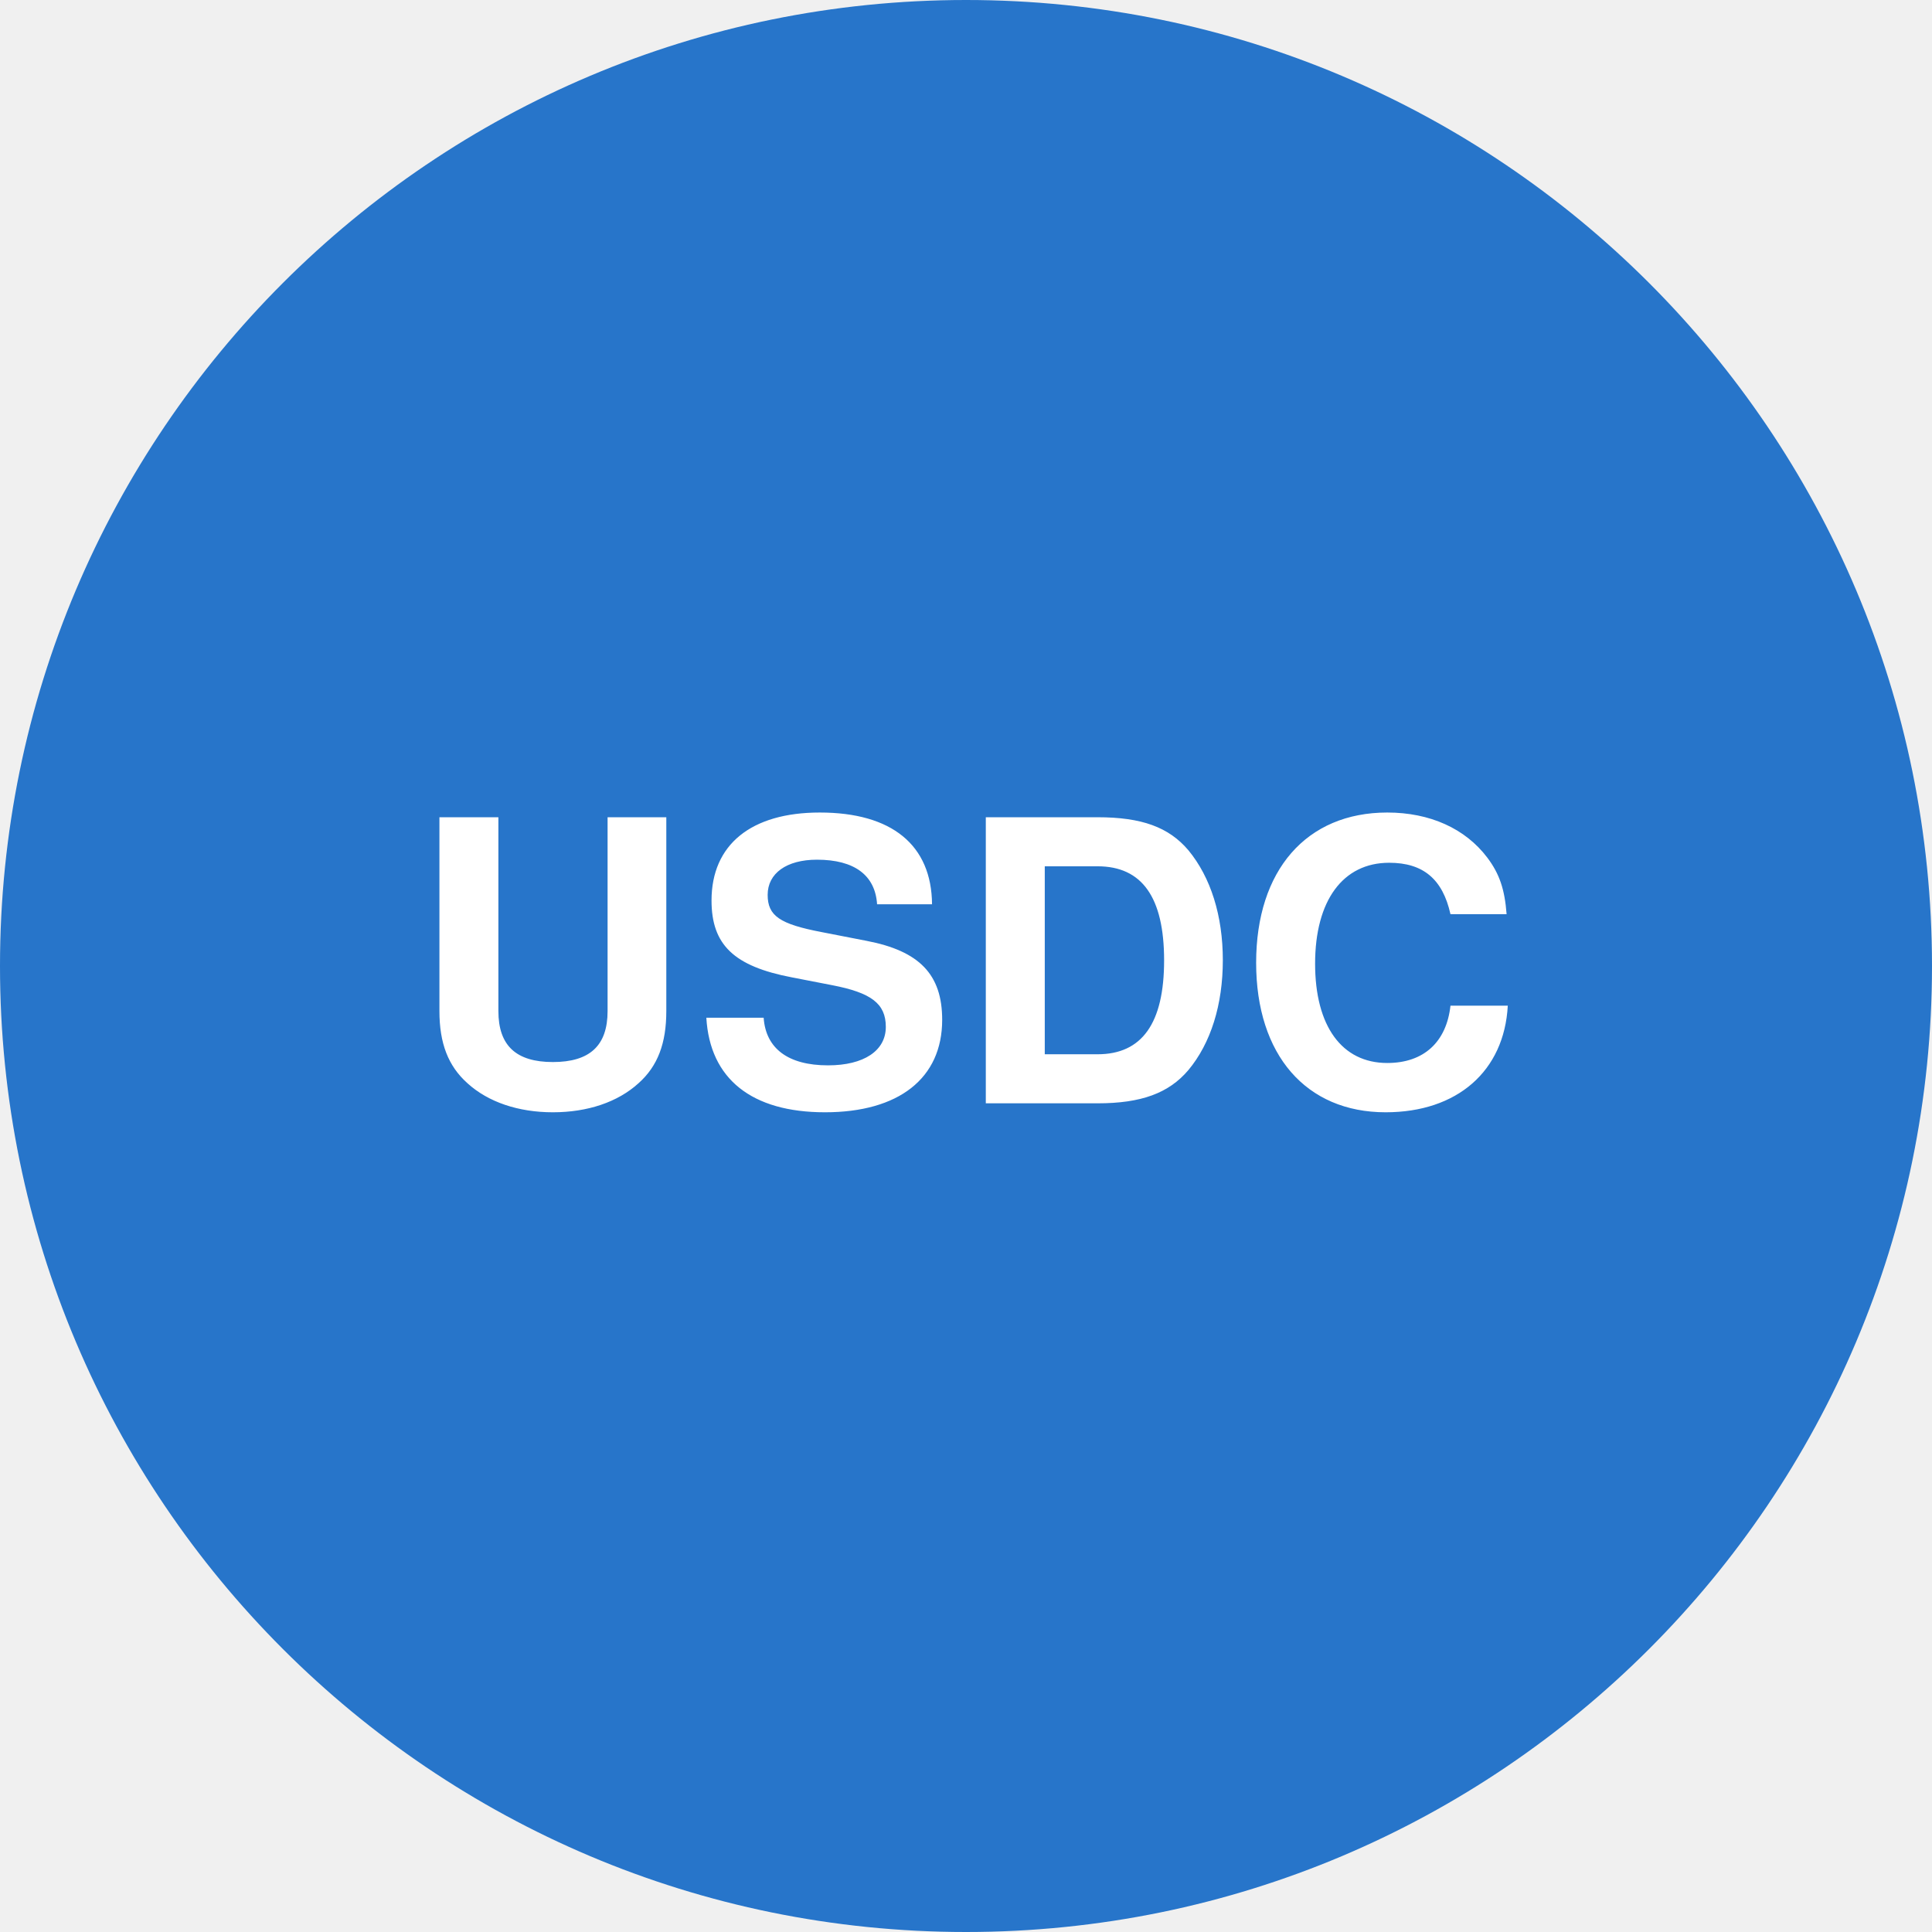
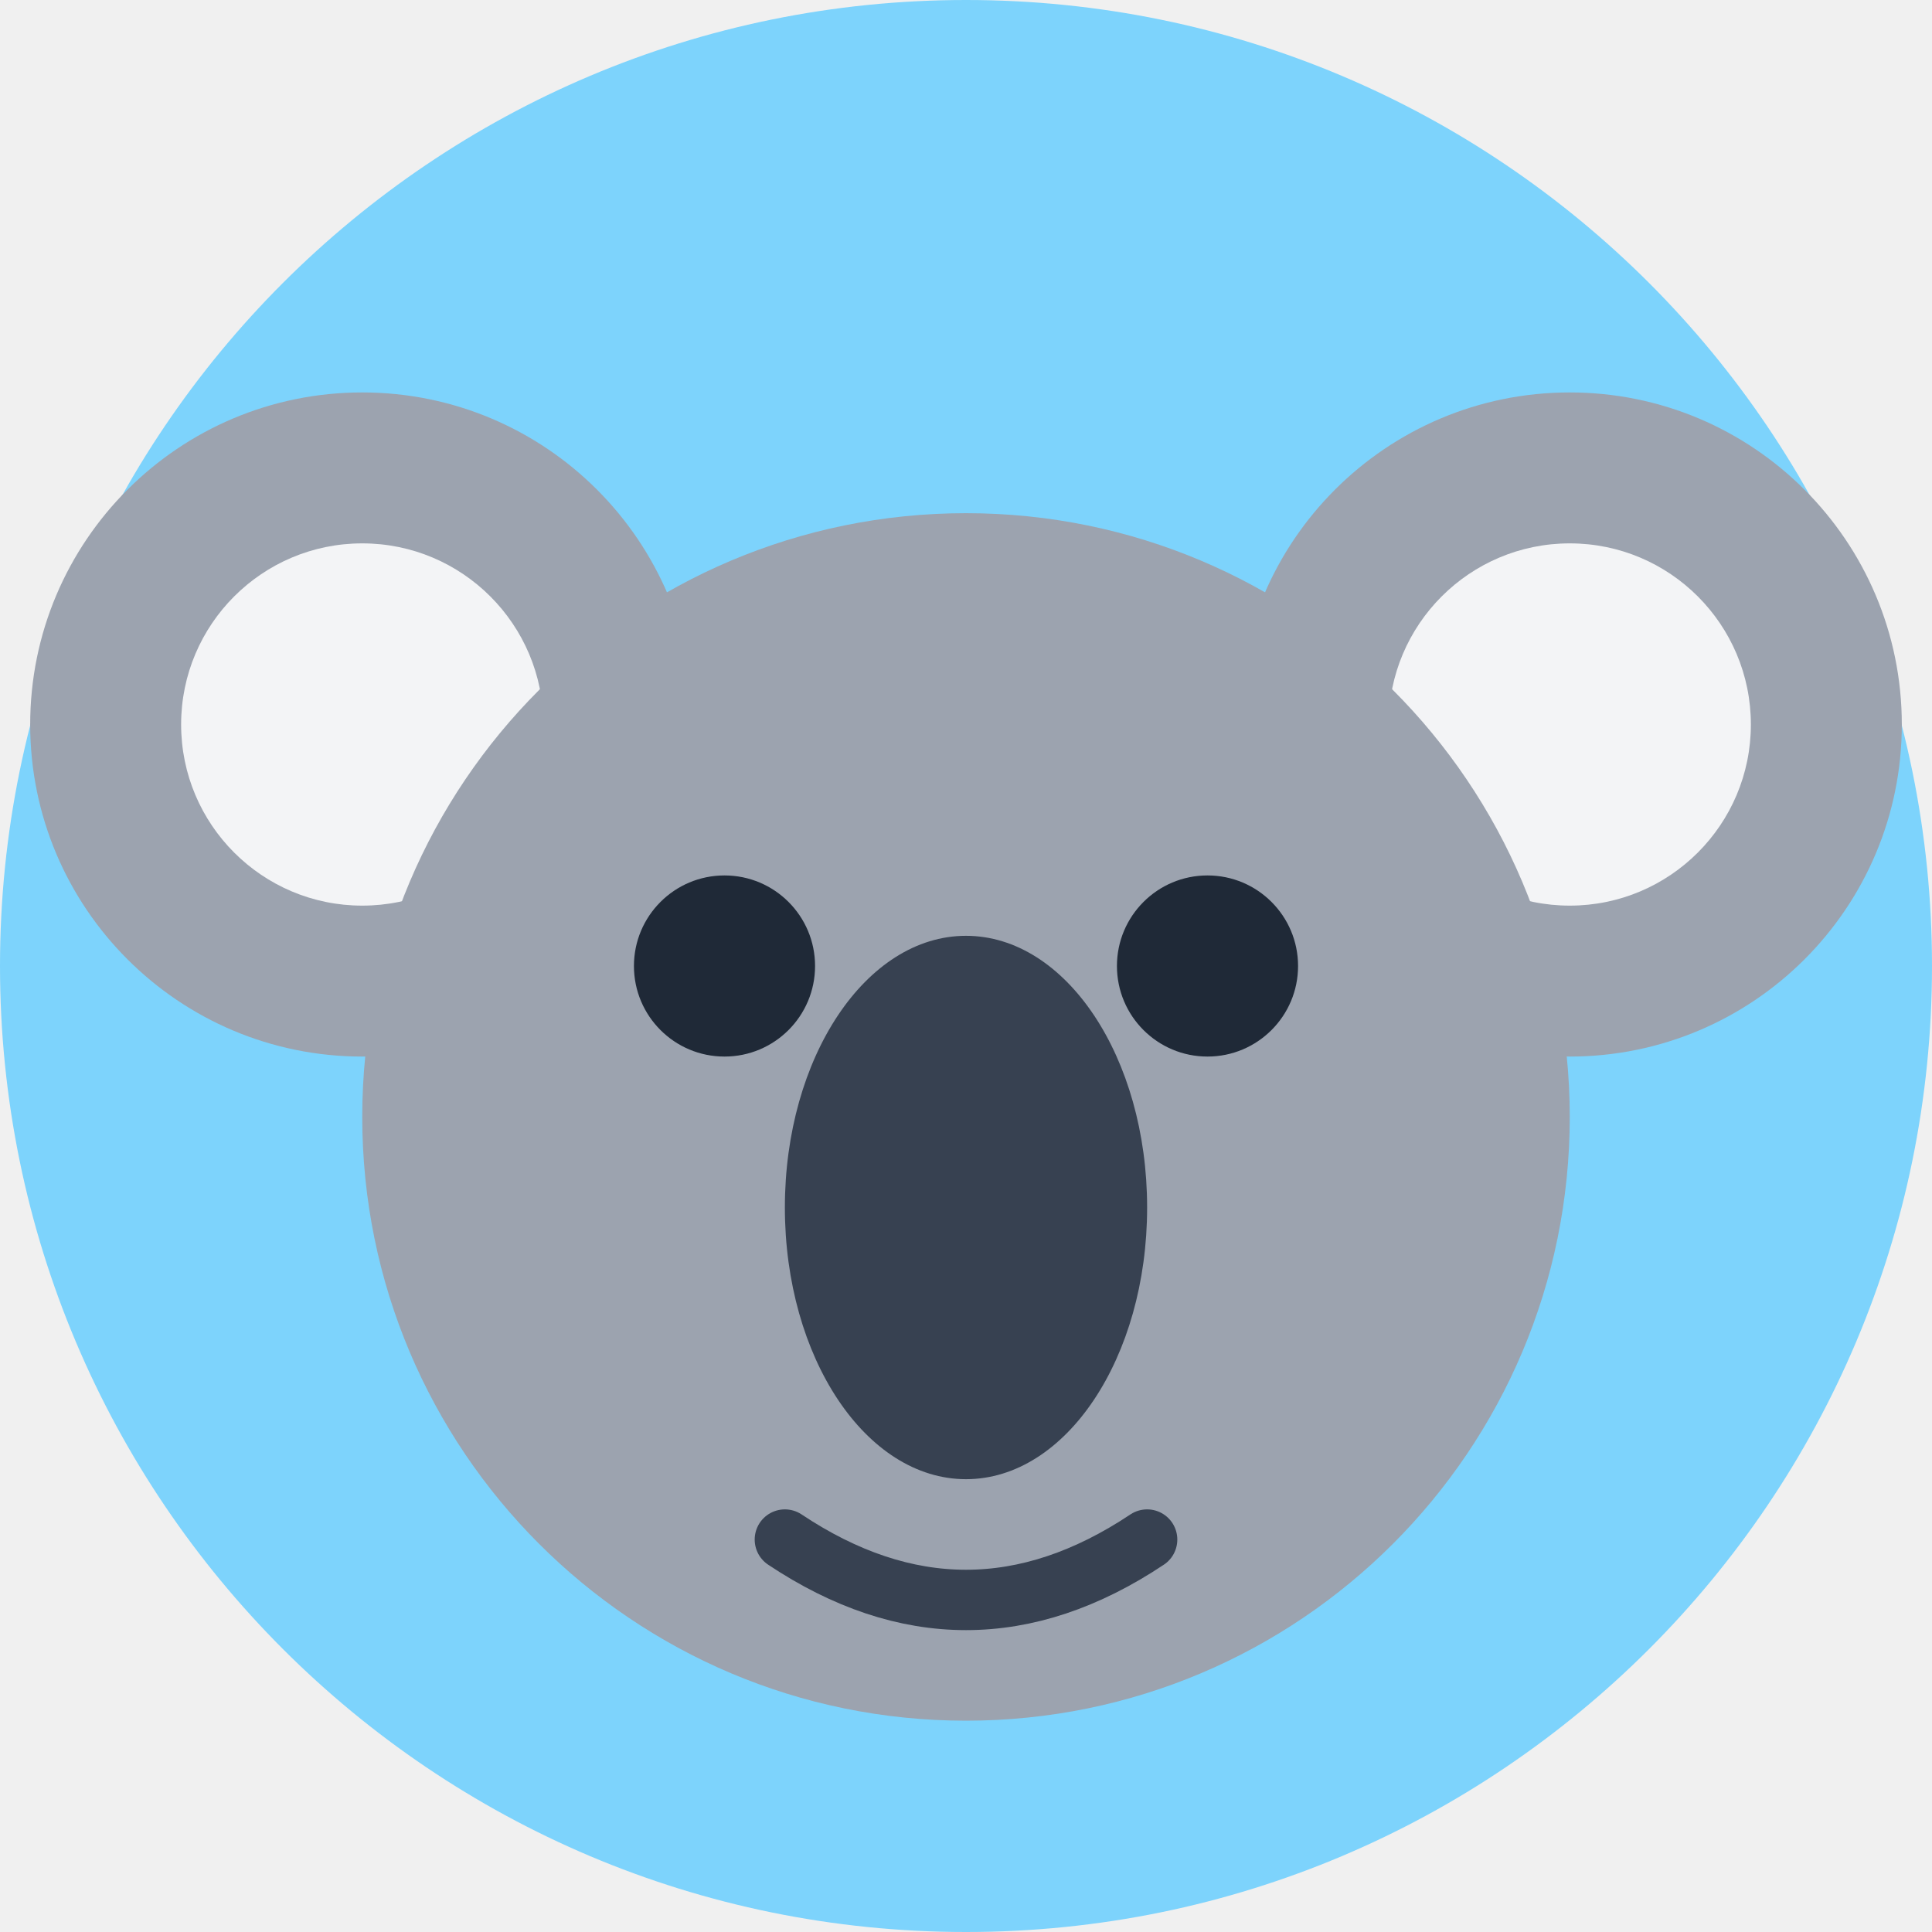
- <svg xmlns="http://www.w3.org/2000/svg" width="128" height="128" viewBox="0 0 128 128">
-   <circle cx="64" cy="64" r="64" fill="#2775CA" />
-   <text x="64" y="64" dy="0.35em" text-anchor="middle" font-family="Helvetica,Arial,sans-serif" font-weight="700" font-size="26" fill="#fff">USDC</text>
+ <svg xmlns="http://www.w3.org/2000/svg" width="128" height="128" viewBox="0 0 64 64">
+   <circle cx="32" cy="32" r="32" fill="#7DD3FC" />
+   <circle cx="12" cy="24" r="11" fill="#9CA3AF" />
+   <circle cx="52" cy="24" r="11" fill="#9CA3AF" />
+   <circle cx="12" cy="24" r="6" fill="#F3F4F6" />
+   <circle cx="52" cy="24" r="6" fill="#F3F4F6" />
+   <circle cx="32" cy="37" r="20" fill="#9CA3AF" />
+   <circle cx="24" cy="32" r="3" fill="#1F2937" />
+   <circle cx="40" cy="32" r="3" fill="#1F2937" />
+   <ellipse cx="32" cy="40" rx="6" ry="9" fill="#374151" />
+   <path d="M26 51Q32 55 38 51" fill="none" stroke="#374151" stroke-width="2" stroke-linecap="round" />
</svg>
